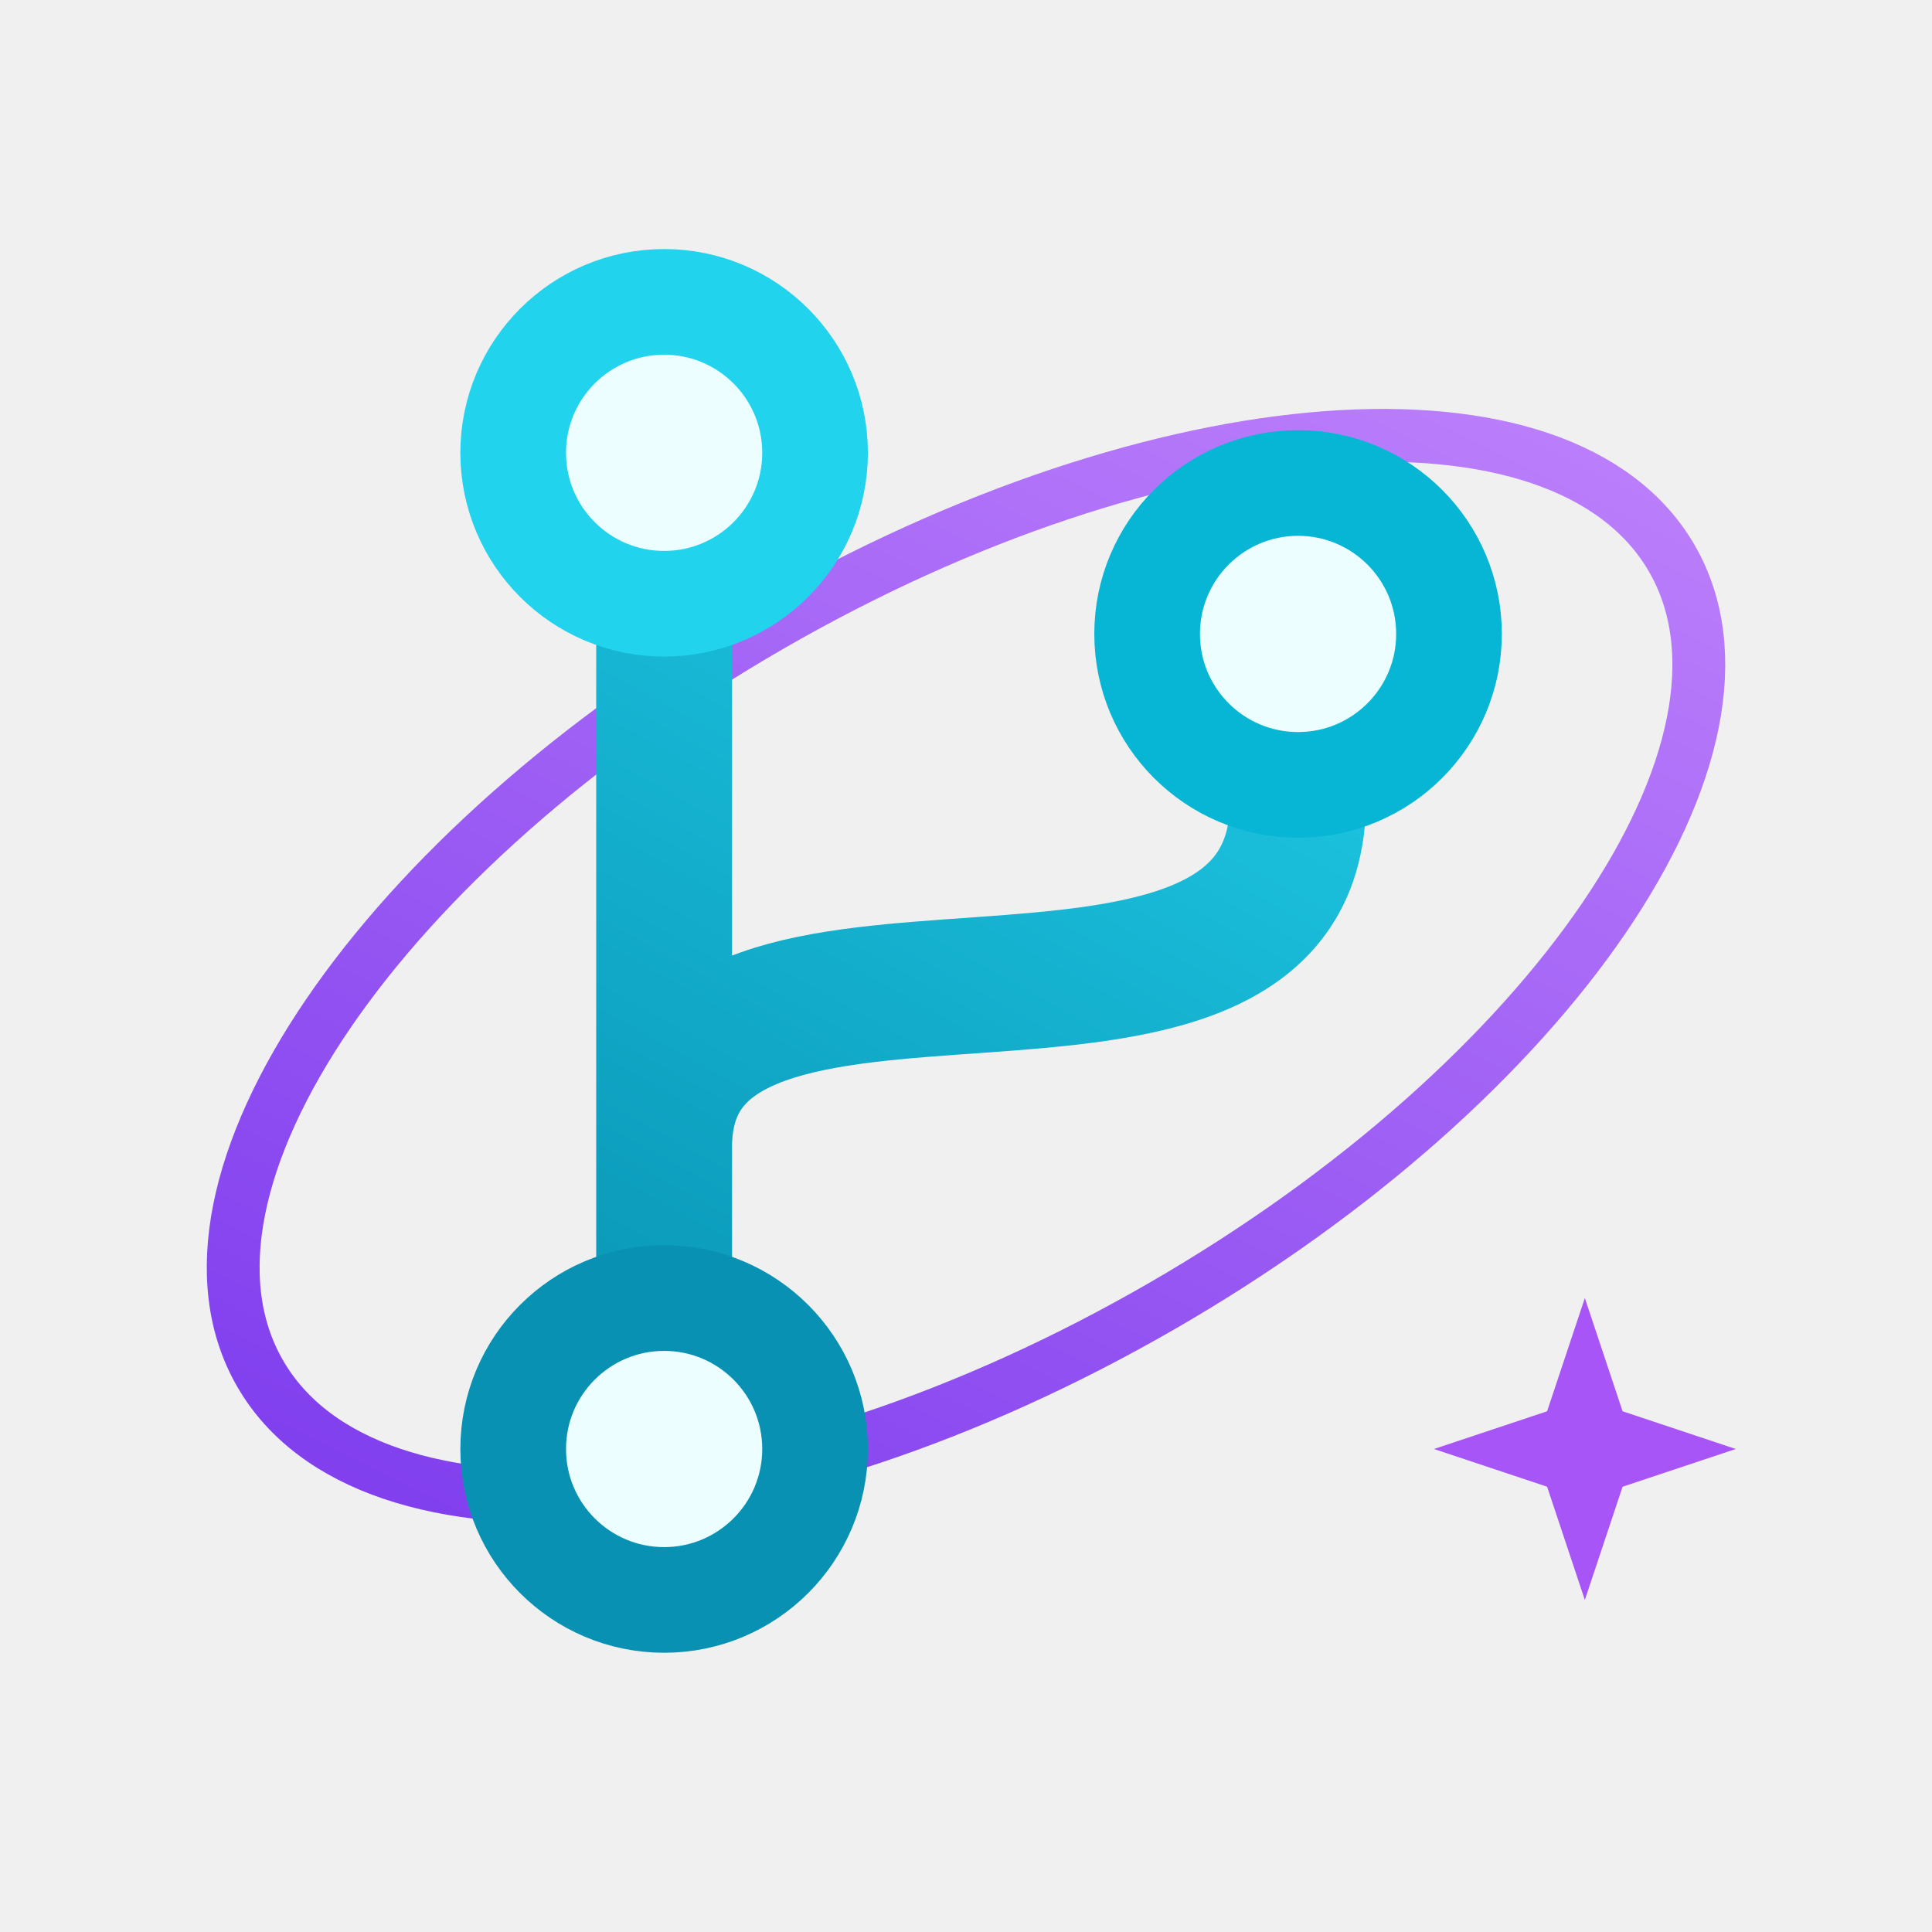
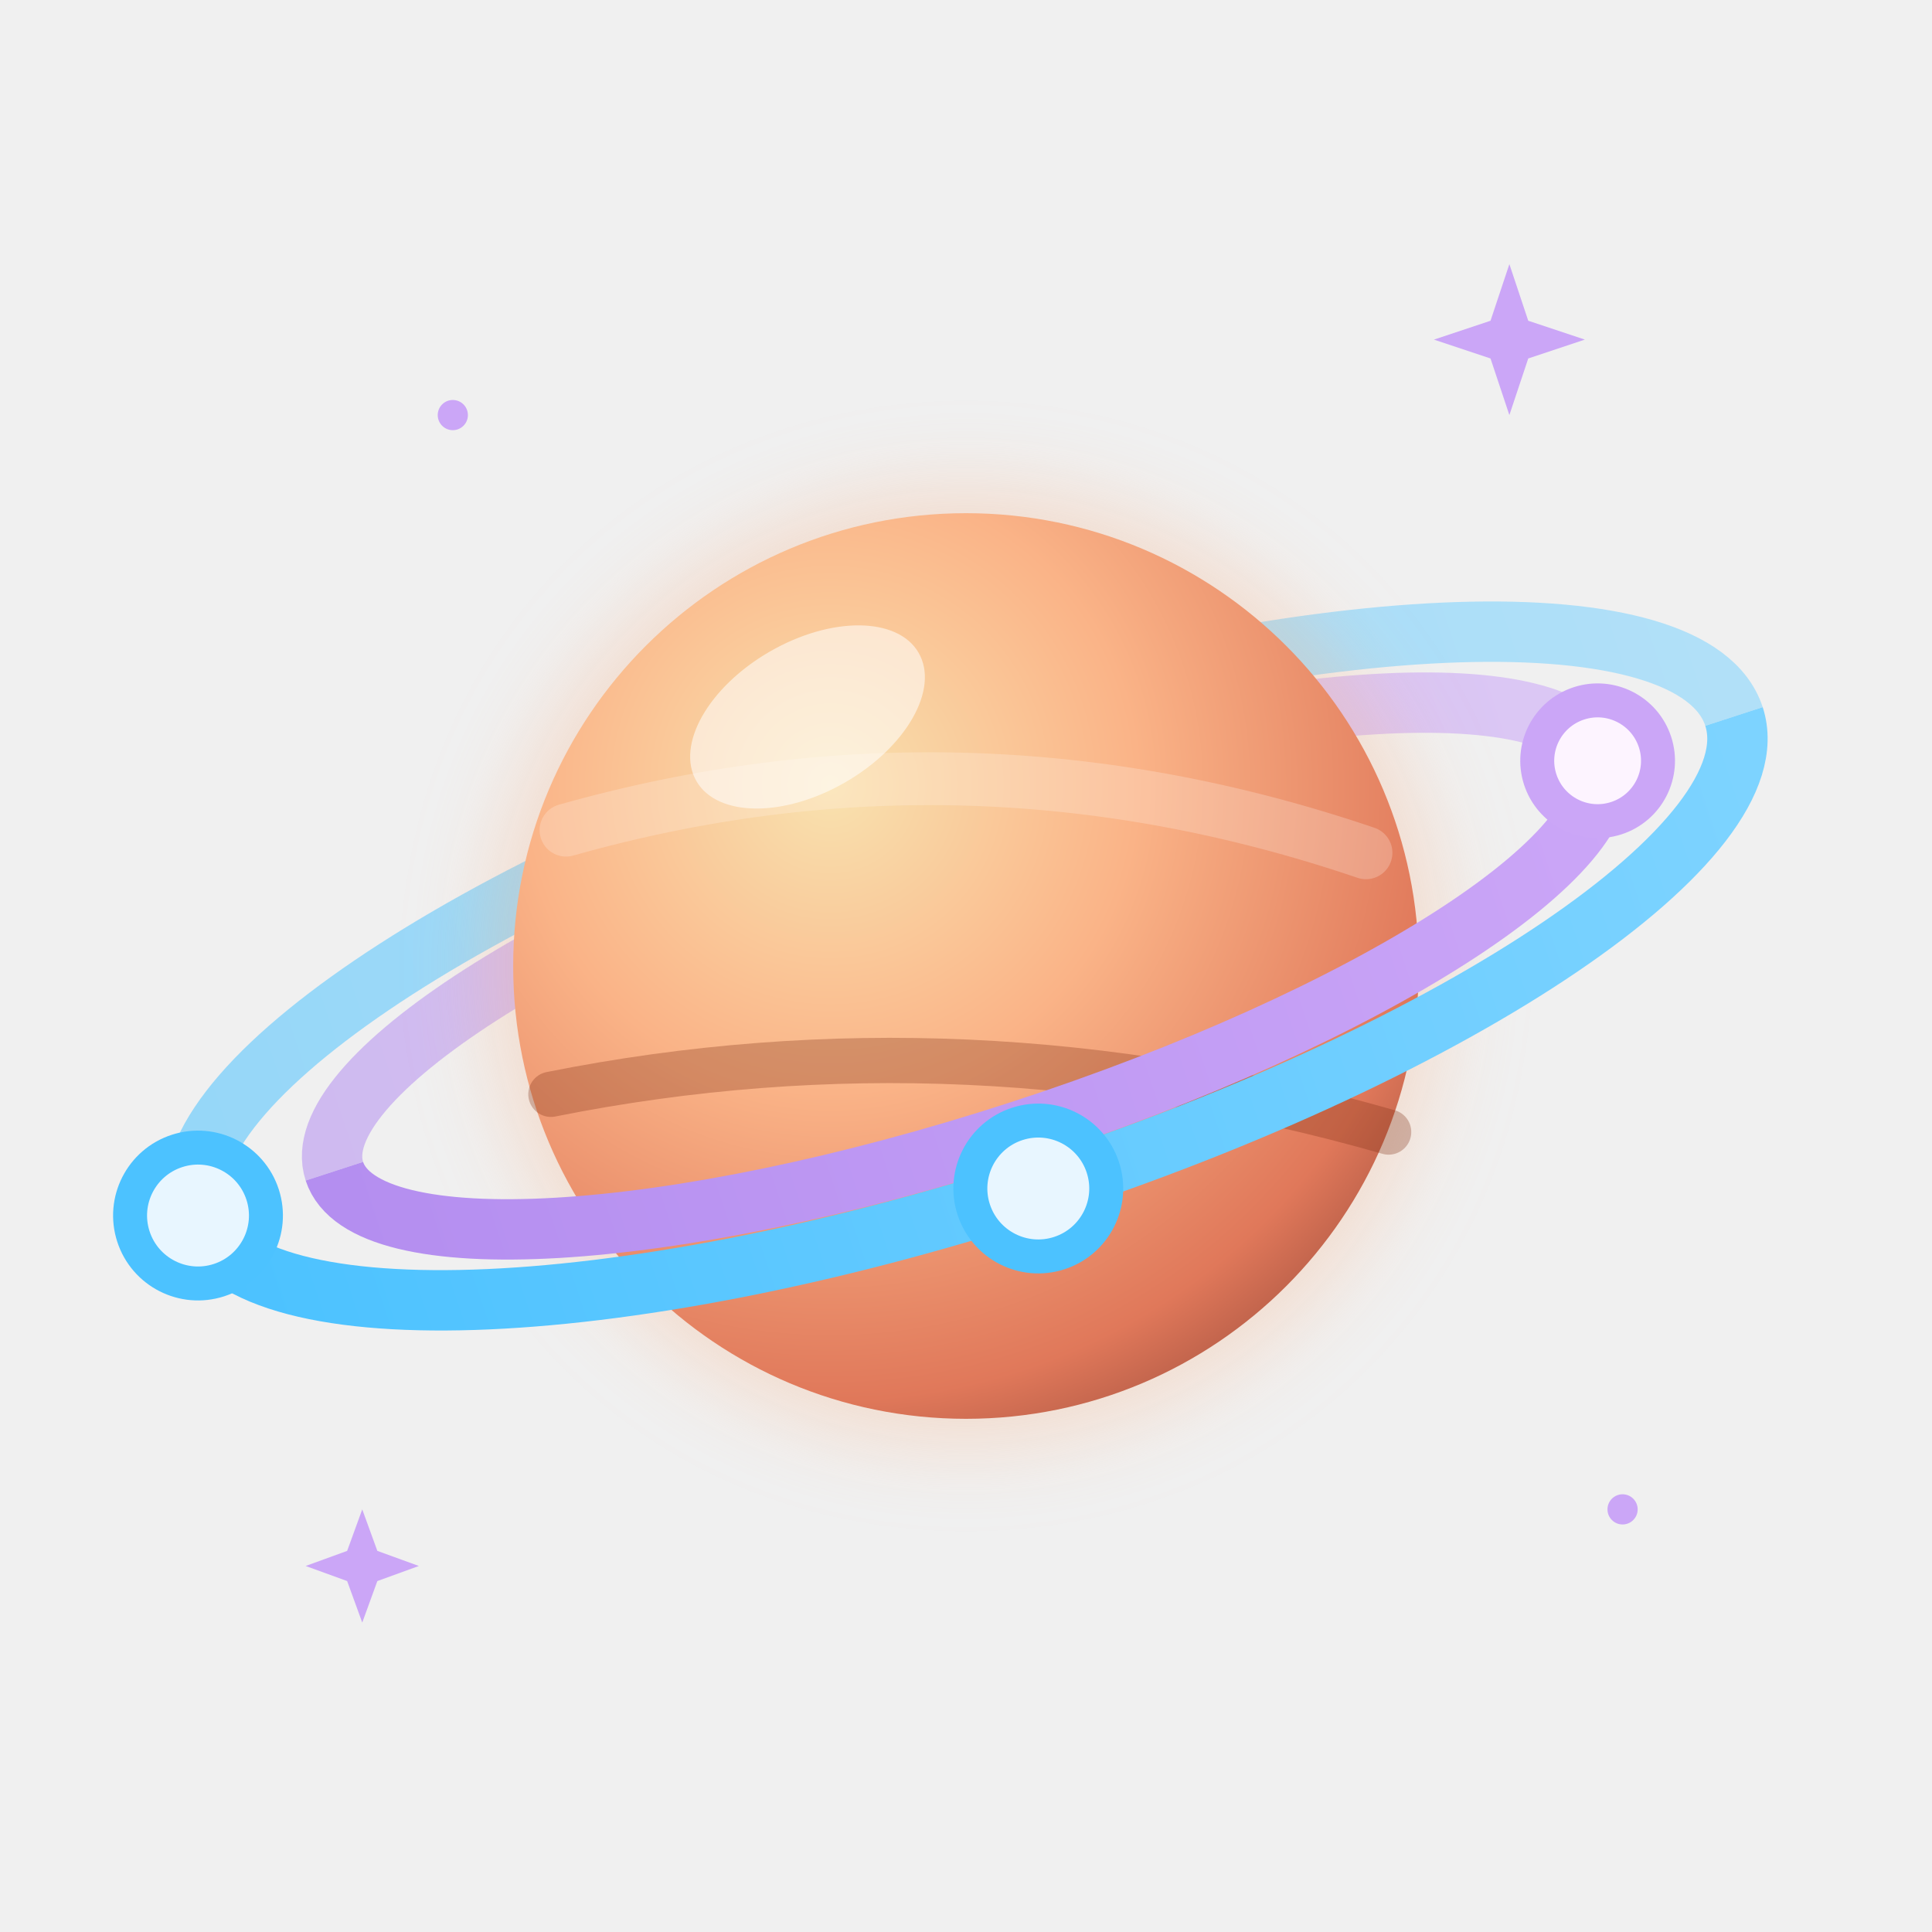
- <svg xmlns="http://www.w3.org/2000/svg" viewBox="0 0 128 128" fill="none">
+ <svg xmlns="http://www.w3.org/2000/svg" viewBox="0 0 512 512" fill="none">
  <defs>
-     <linearGradient id="orbit" x1="16" y1="94" x2="112" y2="30" gradientUnits="userSpaceOnUse">
-       <stop stop-color="#7C3AED" />
-       <stop offset="1" stop-color="#C084FC" />
+     <linearGradient id="bg" x1="0" y1="0" x2="1" y2="1">
+       <stop stop-color="#313244" />
+       <stop offset=".45" stop-color="#1E1E2E" />
+       <stop offset="1" stop-color="#11111B" />
    </linearGradient>
-     <linearGradient id="graph" x1="44" y1="100" x2="86" y2="24" gradientUnits="userSpaceOnUse">
-       <stop stop-color="#0891B2" />
-       <stop offset="1" stop-color="#22D3EE" />
+     <radialGradient id="planet" cx=".35" cy=".3" r=".85">
+       <stop stop-color="#F9E2AF" />
+       <stop offset=".4" stop-color="#FAB387" />
+       <stop offset=".8" stop-color="#E0785A" />
+       <stop offset="1" stop-color="#9A4A3A" />
+     </radialGradient>
+     <linearGradient id="ringA" x1="0" y1="0" x2="1" y2="0">
+       <stop stop-color="#4CC2FF" />
+       <stop offset="1" stop-color="#7DD3FF" />
    </linearGradient>
+     <linearGradient id="ringB" x1="0" y1="0" x2="1" y2="0">
+       <stop stop-color="#B48EF0" />
+       <stop offset="1" stop-color="#CBA6F7" />
+     </linearGradient>
+     <filter id="glow" x="-50%" y="-50%" width="200%" height="200%">
+       <feGaussianBlur stdDeviation="10" />
+     </filter>
+     <clipPath id="front">
+       <rect x="0" y="256" width="512" height="256" />
+     </clipPath>
+     <clipPath id="back">
+       <rect x="0" y="0" width="512" height="256" />
+     </clipPath>
  </defs>
-   <ellipse cx="64" cy="64" rx="54" ry="26" transform="rotate(-30 64 64)" stroke="url(#orbit)" stroke-width="3.5" />
-   <path d="M44 85V41M44 76C44 57 86 74 86 53" stroke="url(#graph)" stroke-width="9" stroke-linecap="round" />
-   <circle cx="44" cy="30" r="10" fill="#ECFEFF" stroke="#22D3EE" stroke-width="7" />
-   <circle cx="86" cy="42" r="10" fill="#ECFEFF" stroke="#06B6D4" stroke-width="7" />
-   <circle cx="44" cy="96" r="10" fill="#ECFEFF" stroke="#0891B2" stroke-width="7" />
-   <path d="M105 86L107.5 93.5L115 96L107.5 98.5L105 106L102.5 98.5L95 96L102.5 93.5Z" fill="#A855F7" />
+   <g id="mark">
+     <g transform="rotate(-18 256 256)">
+       <g clip-path="url(#back)" fill="none" stroke-width="16" stroke-linecap="round">
+         <ellipse cx="256" cy="256" rx="214" ry="62" stroke="url(#ringA)" opacity=".55" />
+         <ellipse cx="256" cy="256" rx="176" ry="46" stroke="url(#ringB)" opacity=".55" />
+       </g>
+     </g>
+     <circle cx="256" cy="256" r="128" fill="#FAB387" opacity=".3" filter="url(#glow)" />
+     <circle cx="256" cy="256" r="120" fill="url(#planet)" />
+     <path d="M150 220Q256 190 362 226" stroke="#FFF7ED" stroke-opacity=".25" stroke-width="14" stroke-linecap="round" fill="none" />
+     <path d="M146 290Q256 268 368 300" stroke="#7C2D12" stroke-opacity=".3" stroke-width="12" stroke-linecap="round" fill="none" />
+     <ellipse cx="214" cy="190" rx="34" ry="20" transform="rotate(-30 214 190)" fill="#fff" opacity=".55" />
+     <g transform="rotate(-18 256 256)">
+       <g clip-path="url(#front)" fill="none" stroke-width="16" stroke-linecap="round">
+         <ellipse cx="256" cy="256" rx="214" ry="62" stroke="url(#ringA)" />
+         <ellipse cx="256" cy="256" rx="176" ry="46" stroke="url(#ringB)" />
+       </g>
+       <circle cx="42" cy="256" r="18" fill="#E8F6FF" stroke="#4CC2FF" stroke-width="9" />
+       <circle cx="256" cy="318" r="18" fill="#E8F6FF" stroke="#4CC2FF" stroke-width="9" />
+       <circle cx="432" cy="256" r="16" fill="#FDF4FF" stroke="#CBA6F7" stroke-width="9" />
+     </g>
+     <g fill="#CBA6F7">
+       <path d="M400 70l5 15 15 5-15 5-5 15-5-15-15-5 15-5z" />
+       <path d="M96 400l4 11 11 4-11 4-4 11-4-11-11-4 11-4z" />
+       <circle cx="120" cy="110" r="4" />
+       <circle cx="430" cy="400" r="4" />
+     </g>
+   </g>
</svg>
